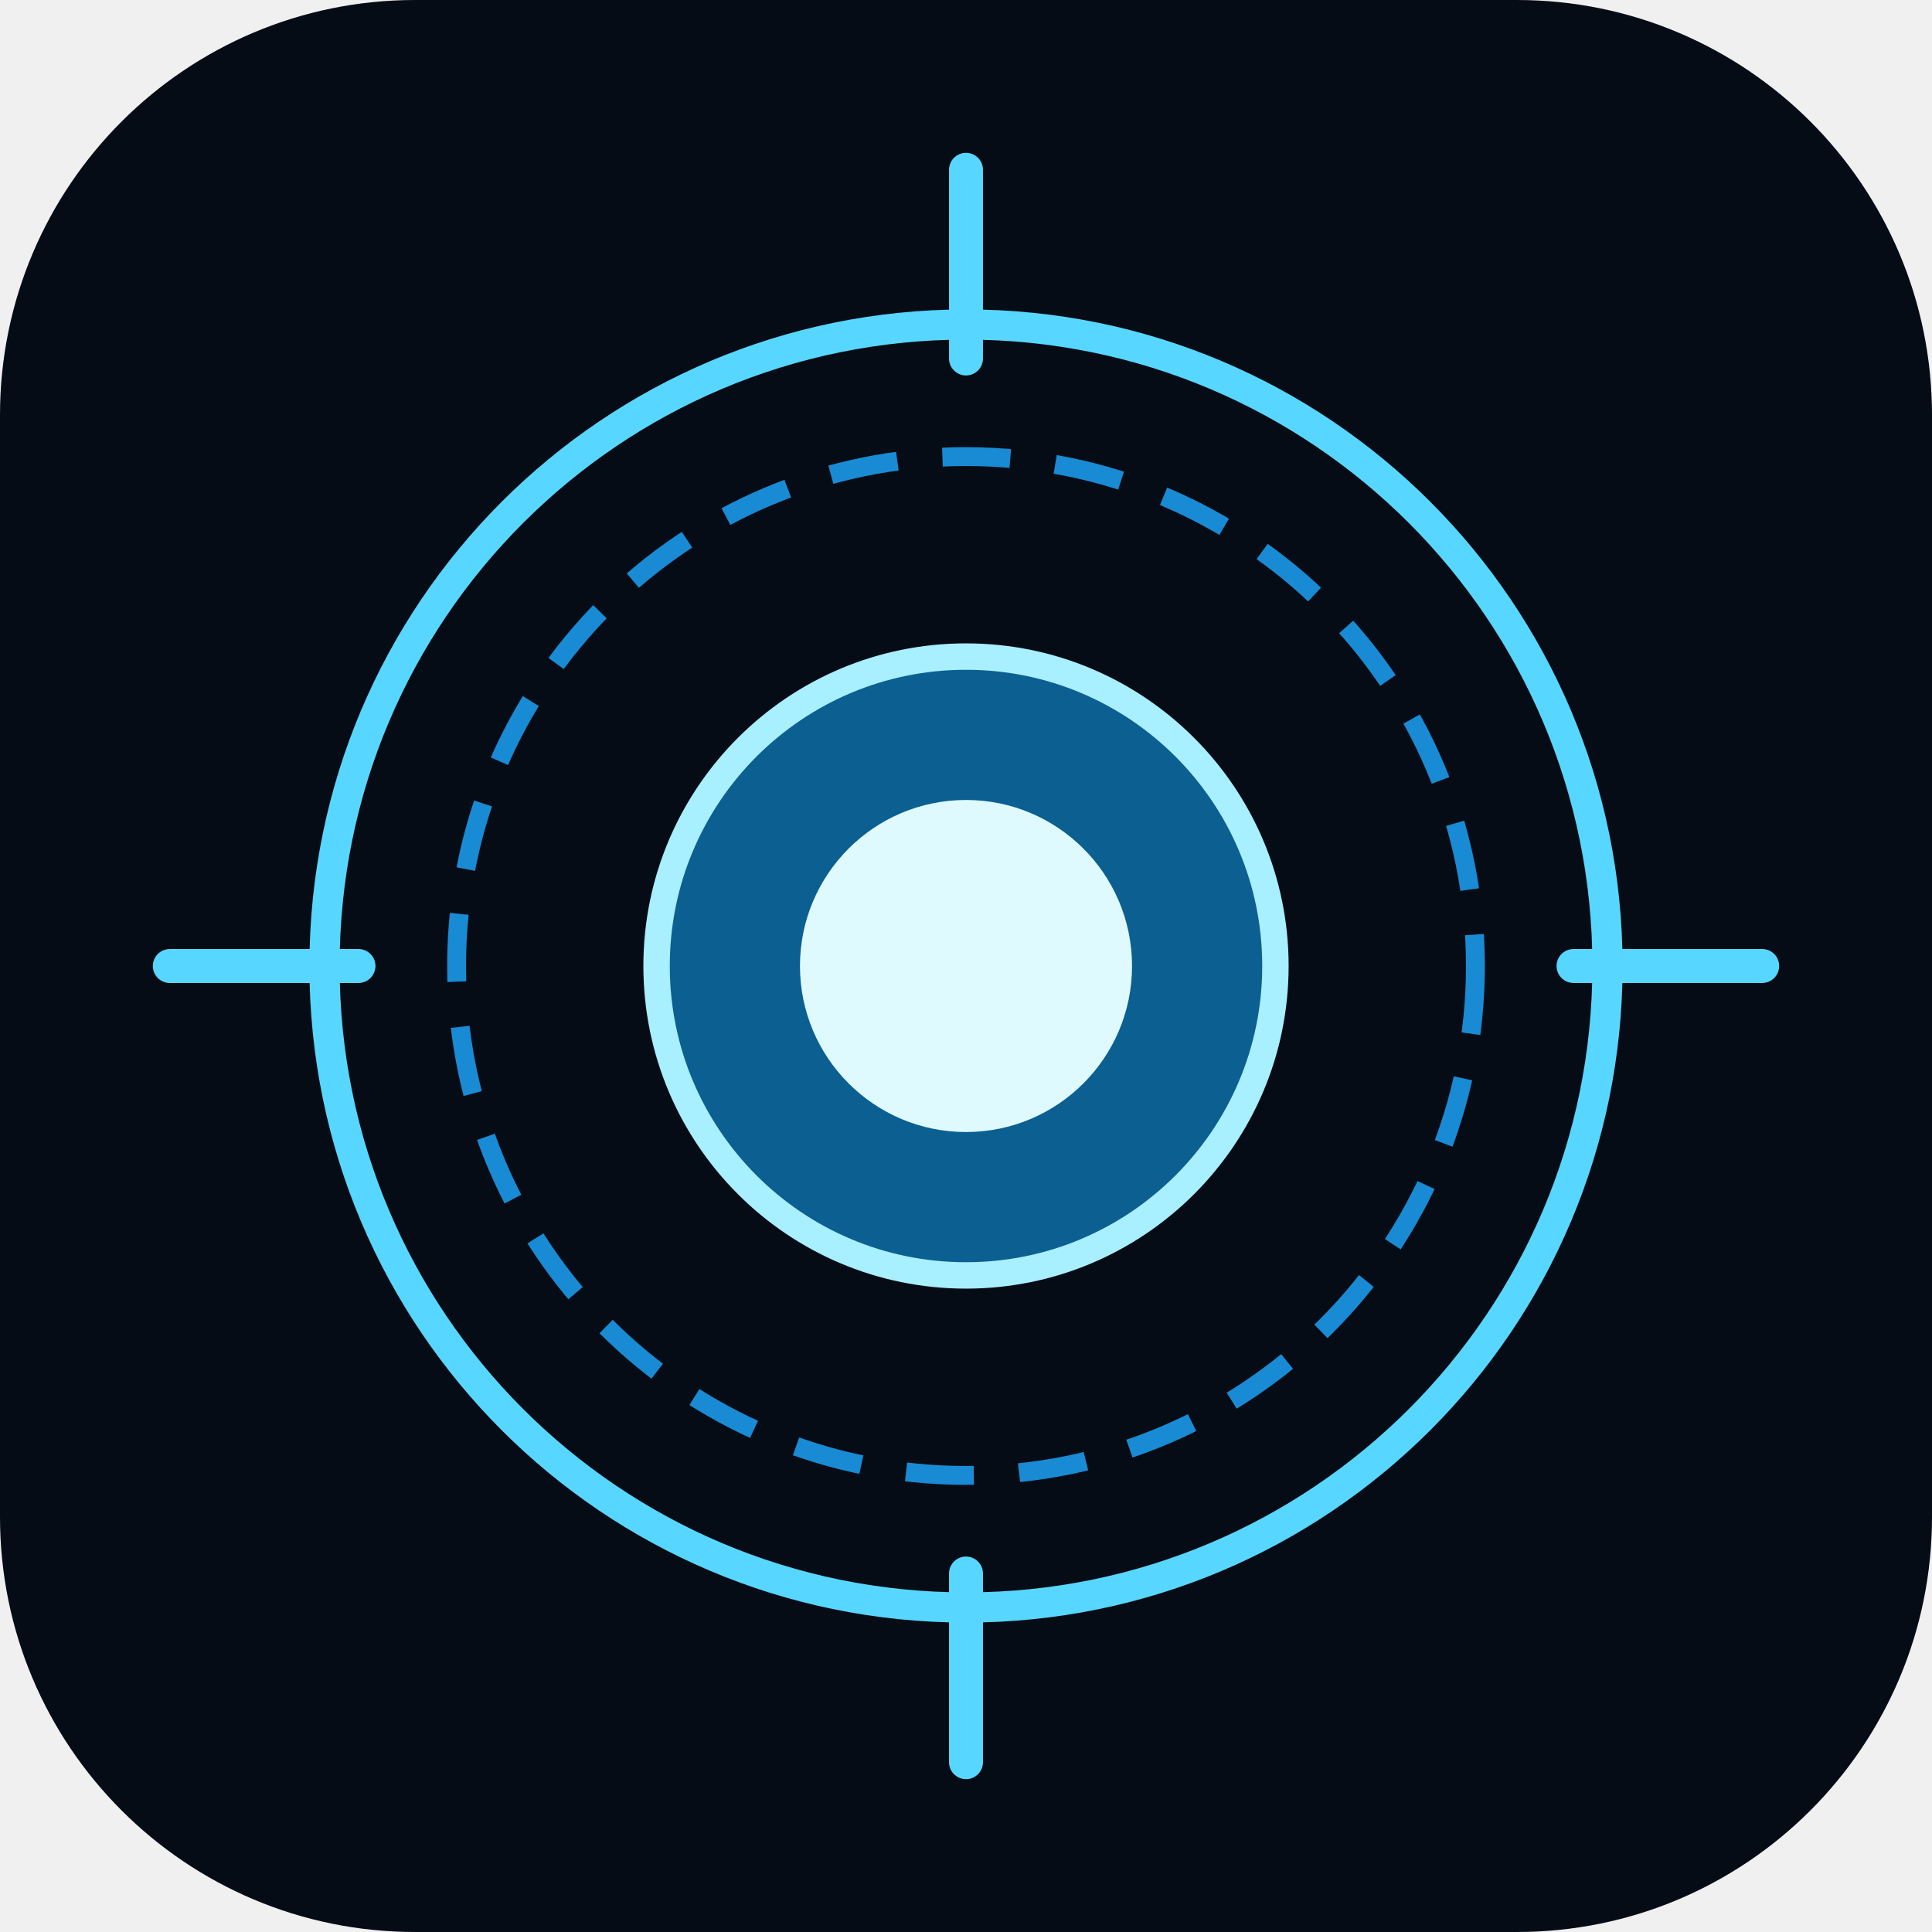
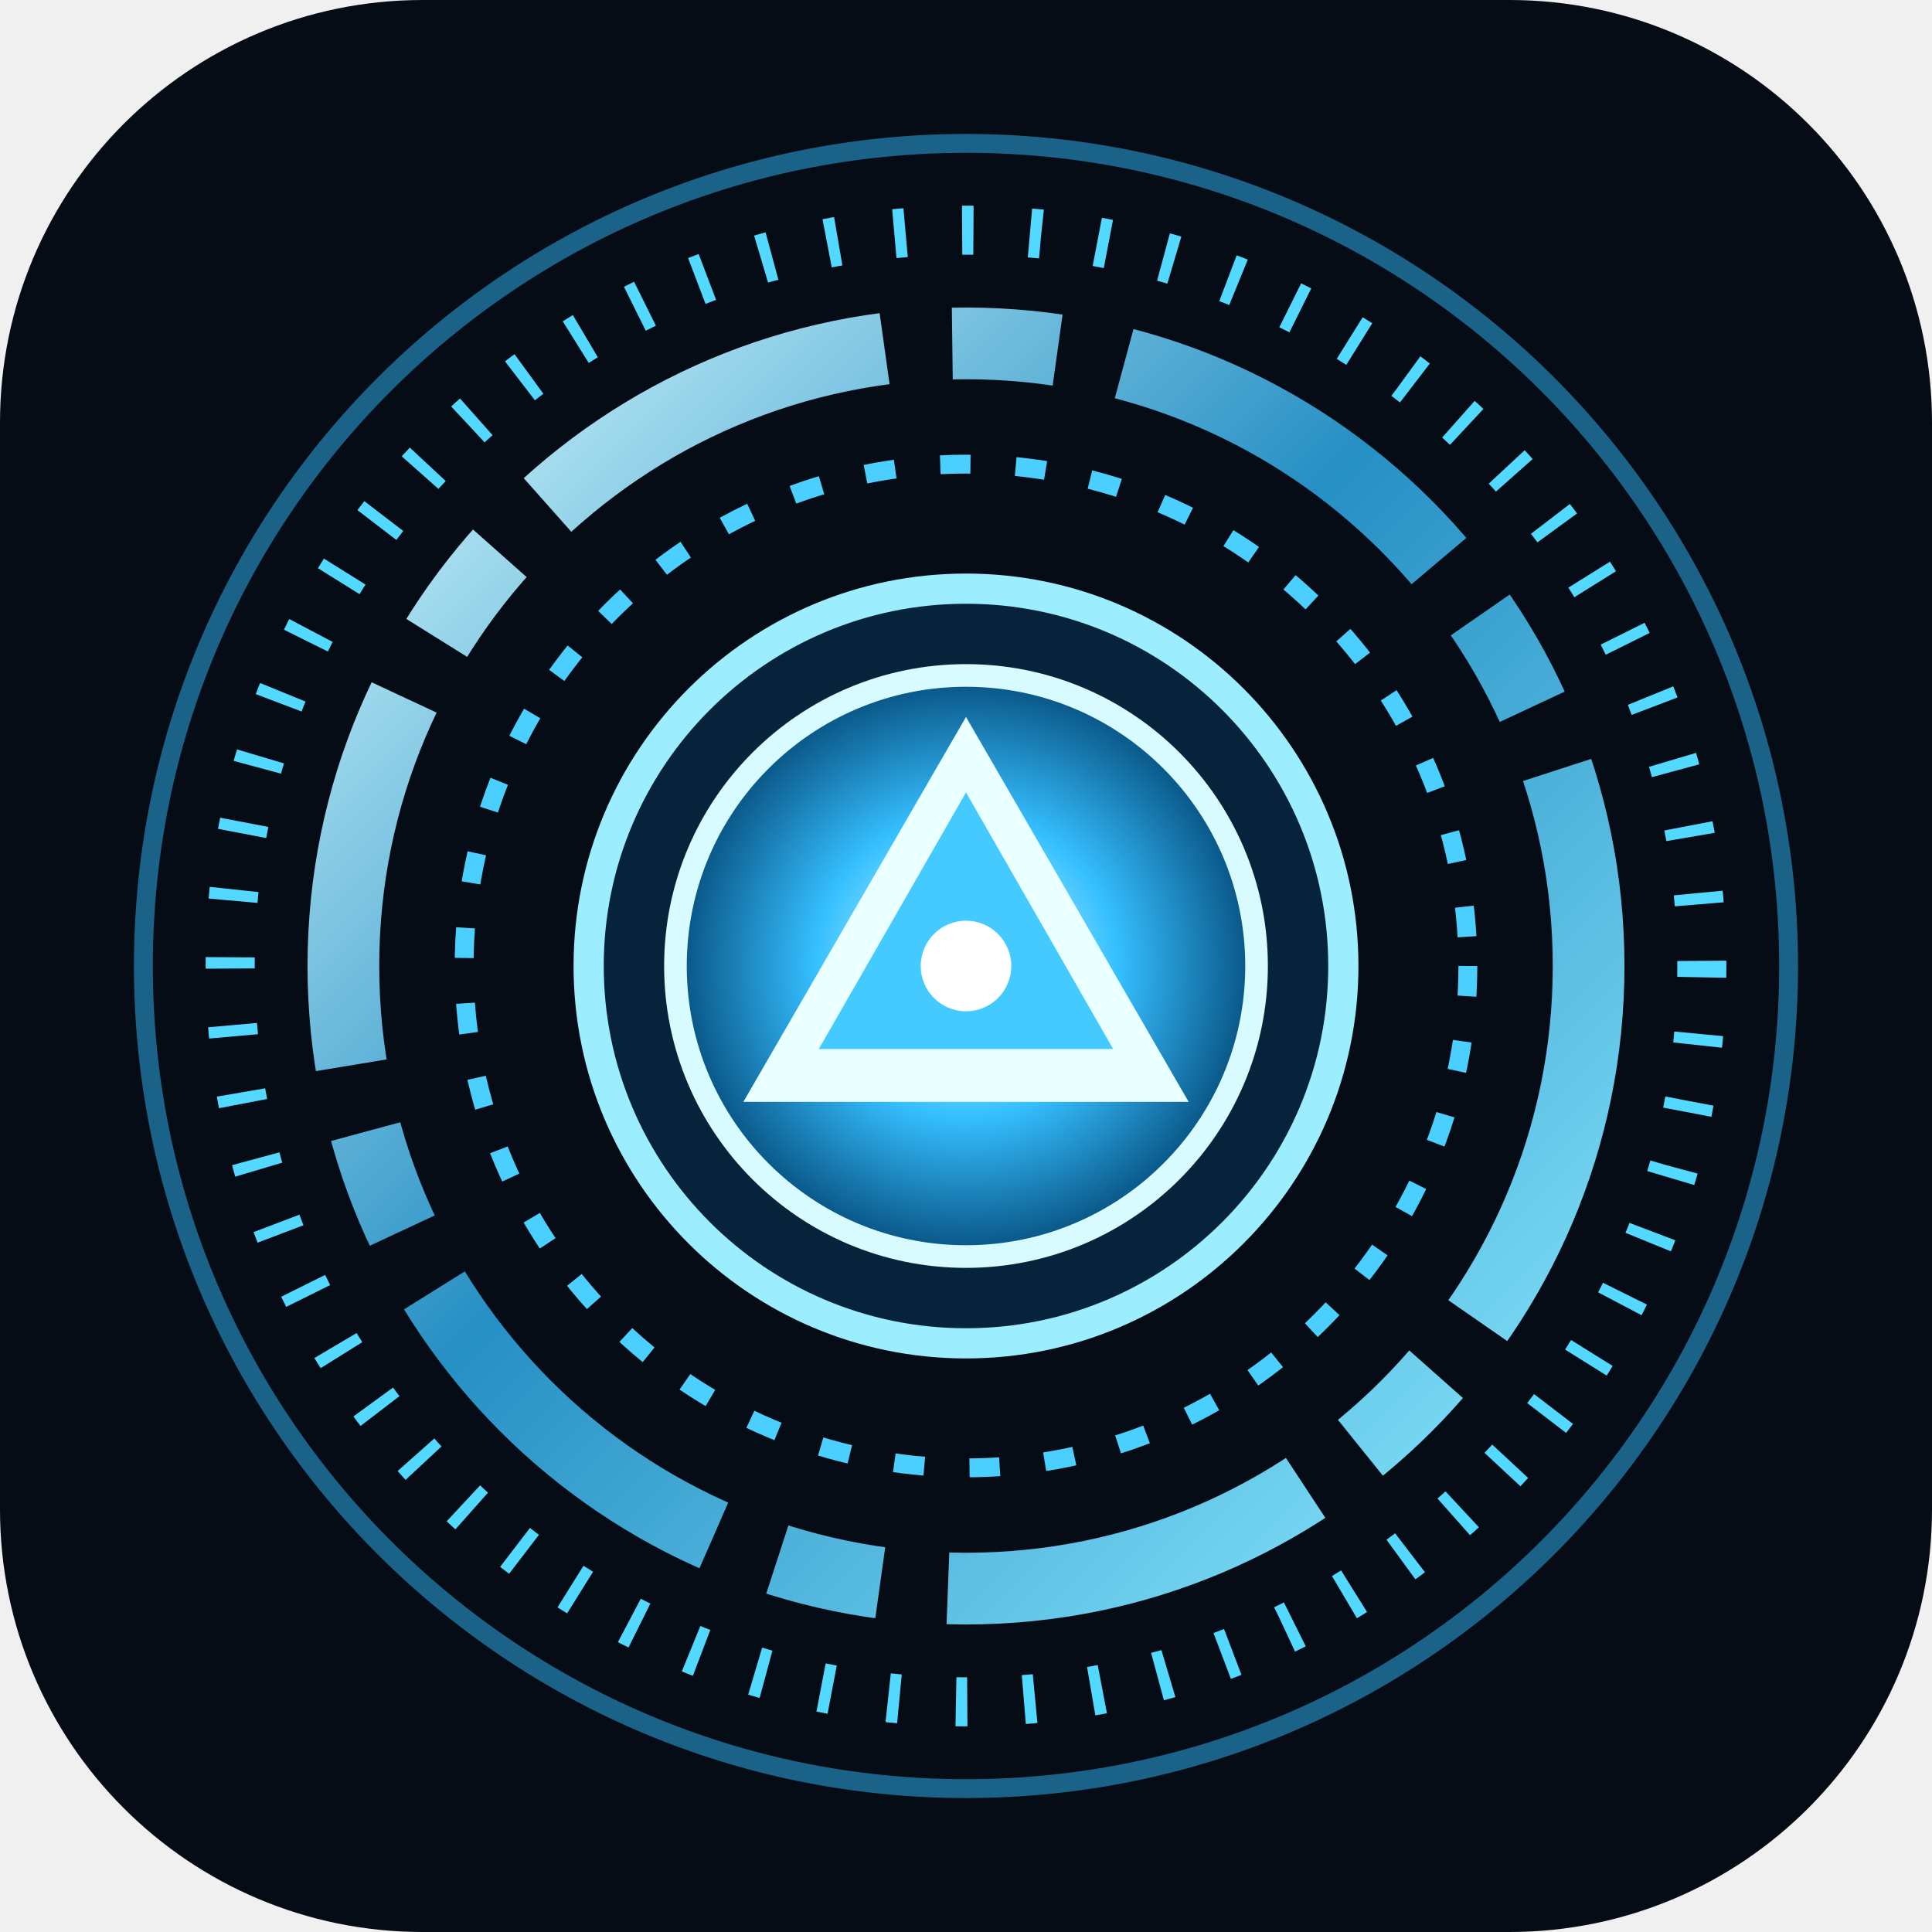
<svg xmlns="http://www.w3.org/2000/svg" viewBox="0 0 512 512">
-   <rect width="512" height="512" rx="110" fill="#050c16" />
-   <circle cx="256" cy="256" r="170" fill="none" stroke="#57d7ff" stroke-width="8" />
-   <circle cx="256" cy="256" r="135" fill="none" stroke="#188bd4" stroke-width="5" stroke-dasharray="18 12" />
-   <circle cx="256" cy="256" r="82" fill="#0b5f91" stroke="#a8efff" stroke-width="7" />
-   <circle cx="256" cy="256" r="44" fill="#dffaff" />
-   <path d="M256 45v50M256 417v50M45 256h50M417 256h50" stroke="#57d7ff" stroke-width="9" stroke-linecap="round" />
+   <defs>
+     <radialGradient id="core">
+       <stop stop-color="#f4ffff" />
+       <stop offset=".18" stop-color="#a8f0ff" />
+       <stop offset=".52" stop-color="#35bfff" />
+       <stop offset="1" stop-color="#075080" />
+     </radialGradient>
+     <linearGradient id="metal" x1="0" y1="0" x2="1" y2="1">
+       <stop stop-color="#d5faff" />
+       <stop offset=".45" stop-color="#268fc4" />
+       <stop offset="1" stop-color="#8ceaff" />
+     </linearGradient>
+   </defs>
+   <rect width="512" height="512" rx="112" fill="#050c16" />
+   <circle cx="256" cy="256" r="218" fill="none" stroke="#1b6288" stroke-width="5" />
+   <circle cx="256" cy="256" r="195" fill="none" stroke="#53d9ff" stroke-width="13" stroke-dasharray="3 15" />
+   <circle cx="256" cy="256" r="165" fill="none" stroke="url(#metal)" stroke-width="19" stroke-dasharray="100 18 28 18" />
+   <circle cx="256" cy="256" r="133" fill="none" stroke="#4bcfff" stroke-width="5" stroke-dasharray="8 12" />
+   <circle cx="256" cy="256" r="100" fill="#06233b" stroke="#9ceeff" stroke-width="8" />
+   <circle cx="256" cy="256" r="77" fill="url(#core)" stroke="#d8fbff" stroke-width="6" />
+   <path d="M256 190l59 102H197z" fill="#eaffff" />
+   <path d="M256 210l39 68h-78z" fill="#45caff" />
+   <circle cx="256" cy="256" r="12" fill="#fff" />
</svg>
